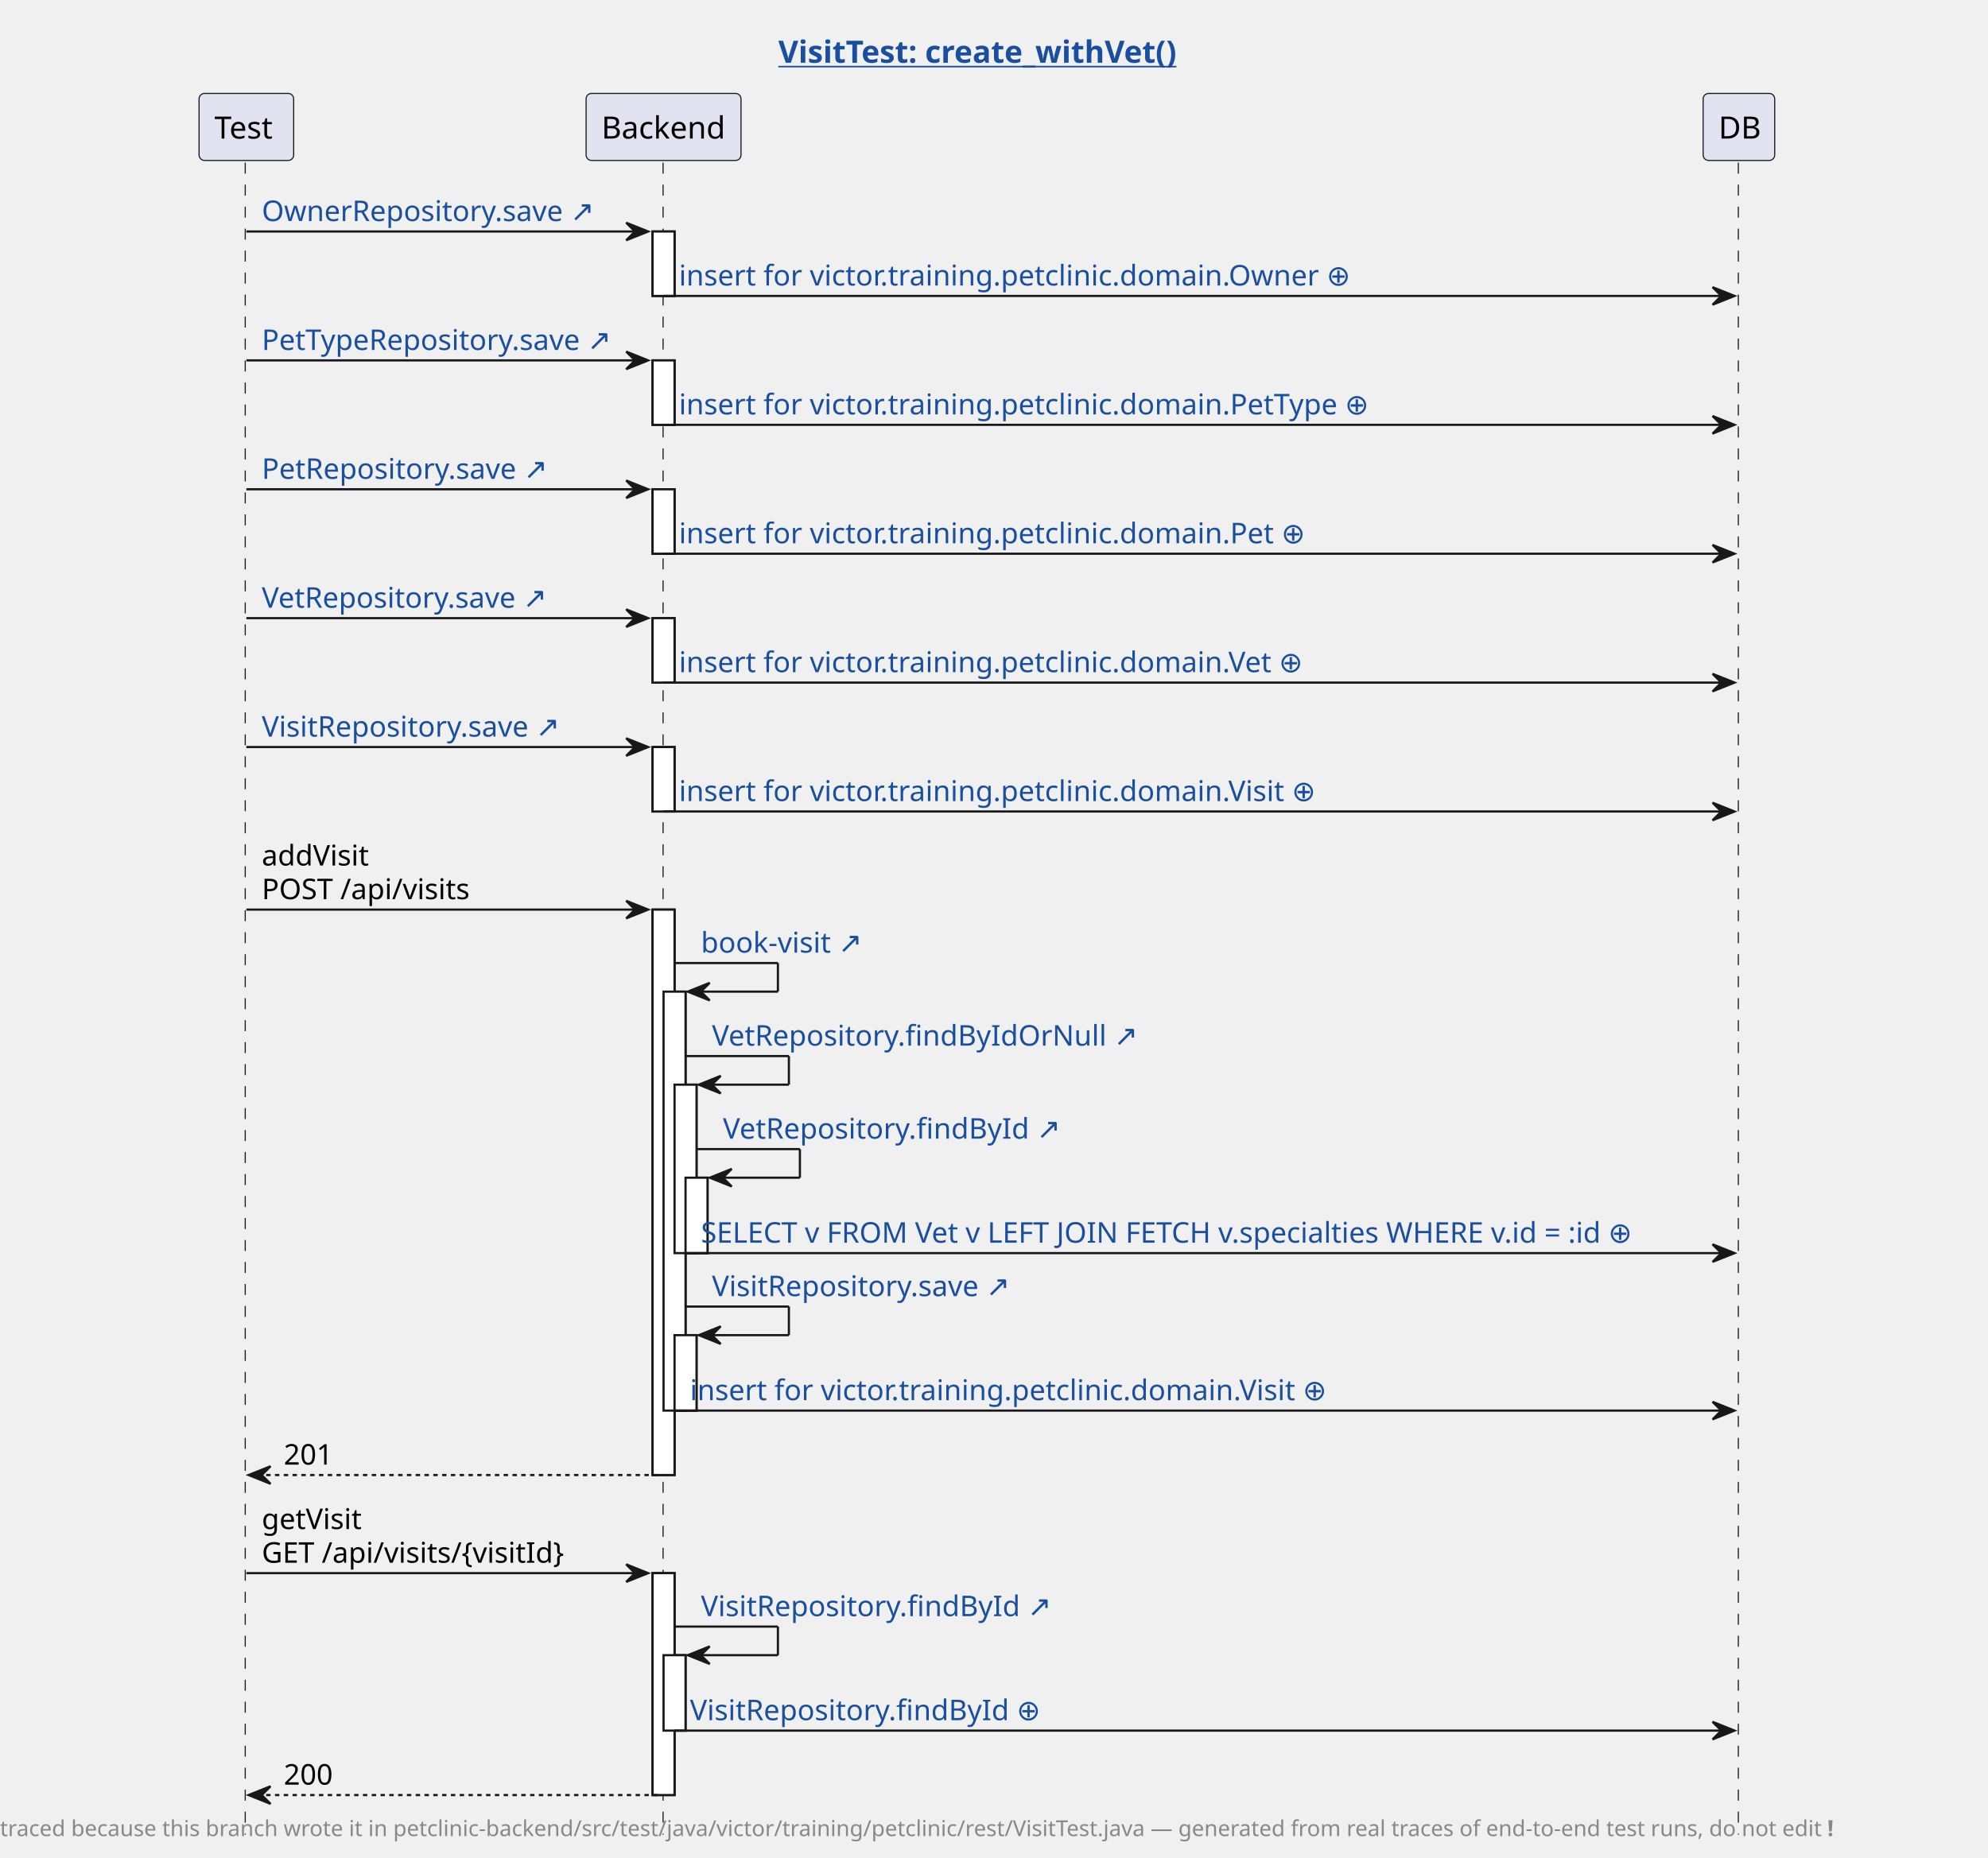
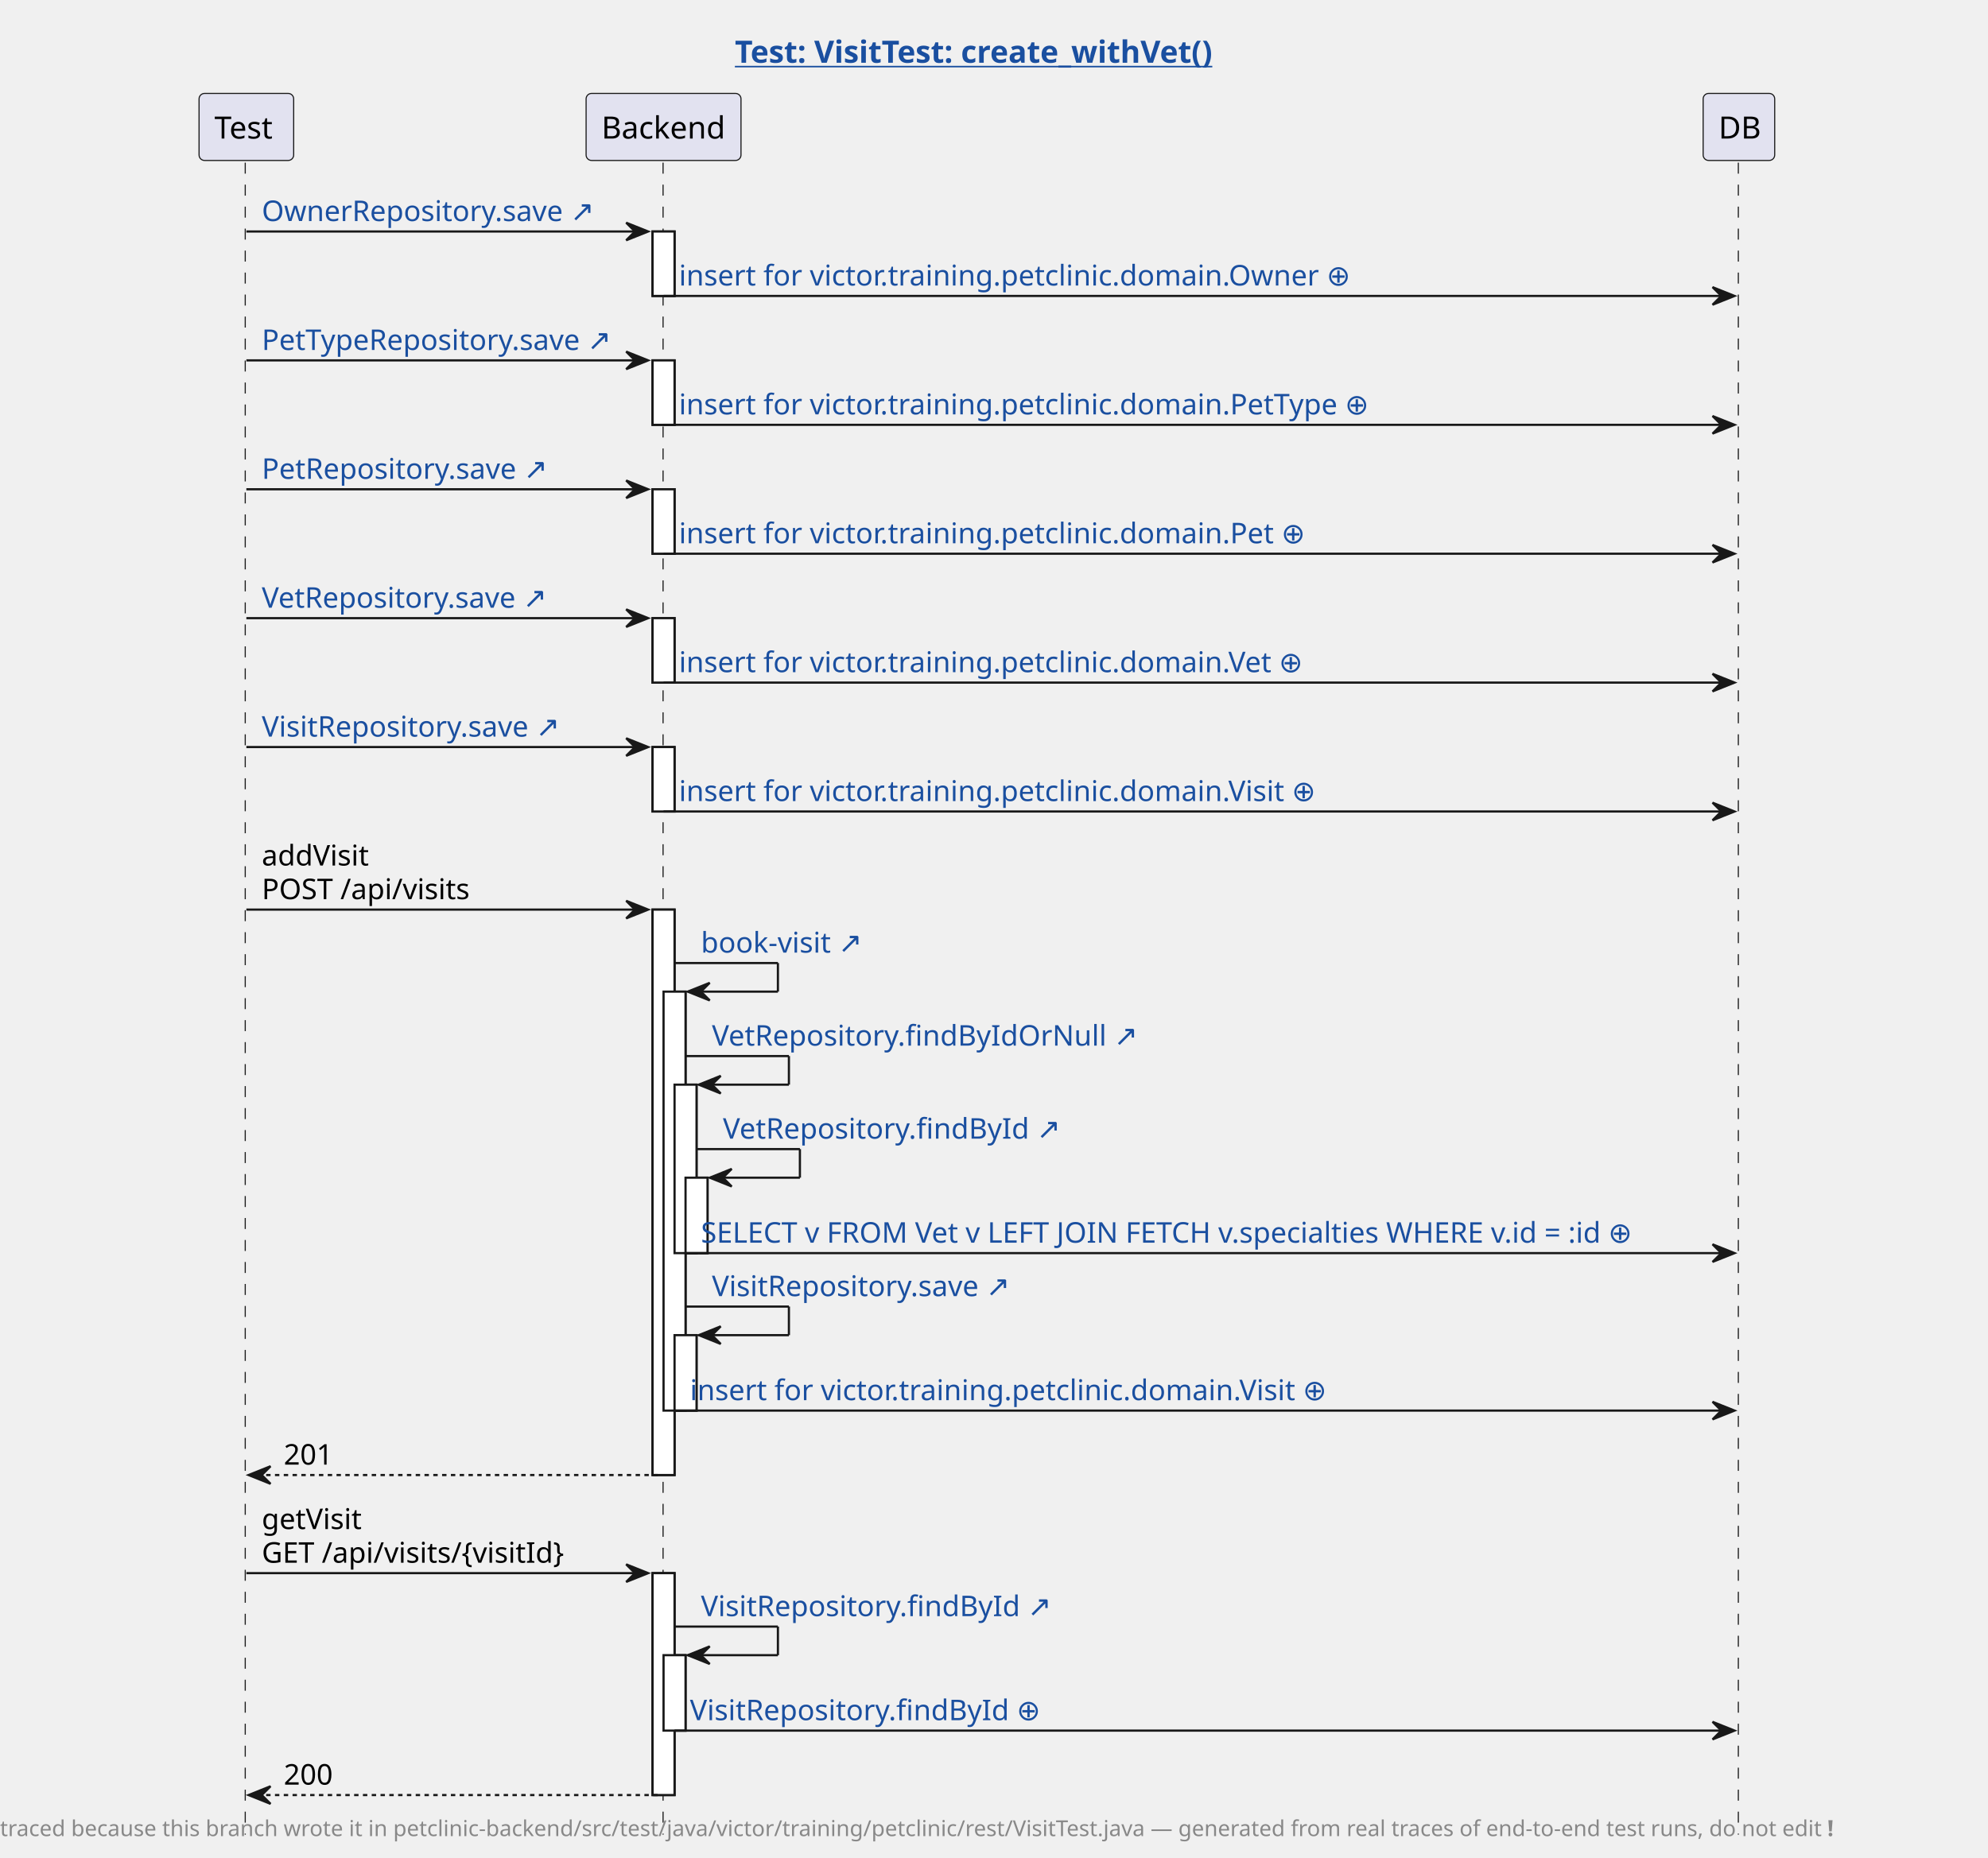
<svg xmlns="http://www.w3.org/2000/svg" xmlns:xlink="http://www.w3.org/1999/xlink" contentStyleType="text/css" data-diagram-type="SEQUENCE" height="845px" preserveAspectRatio="none" style="width:904px;height:845px;background:#FFFFFF;" version="1.1" viewBox="0 0 904 845" width="904px" zoomAndPan="magnify">
  <defs />
  <g>
    <a href="src://petclinic-backend/src/test/java/victor/training/petclinic/rest/VisitTest.java:256" target="_top" title="Click to open the test" xlink:actuate="onRequest" xlink:href="src://petclinic-backend/src/test/java/victor/training/petclinic/rest/VisitTest.java:256" xlink:show="new" xlink:title="Click to open the test" xlink:type="simple">
-       <text fill="#1A4FA0" font-family="sans-serif" font-size="14" font-weight="bold" lengthAdjust="spacing" text-decoration="underline" textLength="188.665" x="353.93" y="28.535">VisitTest: create_withVet()</text>
+       <text fill="#1A4FA0" font-family="sans-serif" font-size="14" font-weight="bold" lengthAdjust="spacing" text-decoration="underline" textLength="228.19" x="334.168" y="28.535">Test: VisitTest: create_withVet()</text>
    </a>
    <g>
      <rect fill="#FFFFFF" height="29.311" style="stroke:#181818;stroke-width:1;" width="10" x="296.736" y="105.287" />
    </g>
    <g>
      <rect fill="#FFFFFF" height="29.311" style="stroke:#181818;stroke-width:1;" width="10" x="296.736" y="163.908" />
    </g>
    <g>
      <rect fill="#FFFFFF" height="29.311" style="stroke:#181818;stroke-width:1;" width="10" x="296.736" y="222.529" />
    </g>
    <g>
      <rect fill="#FFFFFF" height="29.311" style="stroke:#181818;stroke-width:1;" width="10" x="296.736" y="281.15" />
    </g>
    <g>
      <rect fill="#FFFFFF" height="29.311" style="stroke:#181818;stroke-width:1;" width="10" x="296.736" y="339.772" />
    </g>
    <g>
      <rect fill="#FFFFFF" height="257.174" style="stroke:#181818;stroke-width:1;" width="10" x="296.736" y="413.703" />
    </g>
    <g>
      <rect fill="#FFFFFF" height="190.553" style="stroke:#181818;stroke-width:1;" width="10" x="301.736" y="451.014" />
    </g>
    <g>
      <rect fill="#FFFFFF" height="76.621" style="stroke:#181818;stroke-width:1;" width="10" x="306.736" y="493.324" />
    </g>
    <g>
      <rect fill="#FFFFFF" height="34.31" style="stroke:#181818;stroke-width:1;" width="10" x="311.736" y="535.635" />
    </g>
    <g>
      <rect fill="#FFFFFF" height="34.31" style="stroke:#181818;stroke-width:1;" width="10" x="306.736" y="607.256" />
    </g>
    <g>
      <rect fill="#FFFFFF" height="100.932" style="stroke:#181818;stroke-width:1;" width="10" x="296.736" y="715.498" />
    </g>
    <g>
      <rect fill="#FFFFFF" height="34.31" style="stroke:#181818;stroke-width:1;" width="10" x="301.736" y="752.809" />
    </g>
    <g class="participant-lifeline" data-entity-uid="part1" data-qualified-name="Test" id="part1-lifeline">
      <g>
        <rect fill="#000000" fill-opacity="0" height="760.453" width="8" x="108.03" y="73.977" />
        <line style="stroke:#181818;stroke-width:0.5;stroke-dasharray:5,5;" x1="111.518" x2="111.518" y1="73.977" y2="834.43" />
      </g>
    </g>
    <g class="participant-lifeline" data-entity-uid="part2" data-qualified-name="Backend" id="part2-lifeline">
      <g>
        <rect fill="#000000" fill-opacity="0" height="760.453" width="8" x="297.736" y="73.977" />
        <line style="stroke:#181818;stroke-width:0.5;stroke-dasharray:5,5;" x1="301.517" x2="301.517" y1="73.977" y2="834.43" />
      </g>
    </g>
    <g class="participant-lifeline" data-entity-uid="part3" data-qualified-name="DB" id="part3-lifeline">
      <g>
        <rect fill="#000000" fill-opacity="0" height="760.453" width="8" x="786.738" y="73.977" />
        <line style="stroke:#181818;stroke-width:0.5;stroke-dasharray:5,5;" x1="790.469" x2="790.469" y1="73.977" y2="834.43" />
      </g>
    </g>
    <g class="participant participant-head" data-entity-uid="part1" data-qualified-name="Test" id="part1-head">
      <rect fill="#E2E2F0" height="30.488" rx="2.5" ry="2.5" style="stroke:#181818;stroke-width:0.5;" width="43.025" x="90.518" y="42.488" />
      <text fill="#000000" font-family="sans-serif" font-size="14" lengthAdjust="spacing" textLength="29.025" x="97.518" y="63.023">Test</text>
    </g>
    <g class="participant participant-head" data-entity-uid="part2" data-qualified-name="Backend" id="part2-head">
      <rect fill="#E2E2F0" height="30.488" rx="2.5" ry="2.5" style="stroke:#181818;stroke-width:0.5;" width="70.438" x="266.517" y="42.488" />
      <text fill="#000000" font-family="sans-serif" font-size="14" lengthAdjust="spacing" textLength="56.438" x="273.517" y="63.023">Backend</text>
    </g>
    <g class="participant participant-head" data-entity-uid="part3" data-qualified-name="DB" id="part3-head">
      <rect fill="#E2E2F0" height="30.488" rx="2.5" ry="2.5" style="stroke:#181818;stroke-width:0.5;" width="32.539" x="774.469" y="42.488" />
      <text fill="#000000" font-family="sans-serif" font-size="14" lengthAdjust="spacing" textLength="18.539" x="781.469" y="63.023">DB</text>
    </g>
    <g>
      <rect fill="#FFFFFF" height="29.311" style="stroke:#181818;stroke-width:1;" width="10" x="296.736" y="105.287" />
    </g>
    <g>
      <rect fill="#FFFFFF" height="29.311" style="stroke:#181818;stroke-width:1;" width="10" x="296.736" y="163.908" />
    </g>
    <g>
      <rect fill="#FFFFFF" height="29.311" style="stroke:#181818;stroke-width:1;" width="10" x="296.736" y="222.529" />
    </g>
    <g>
      <rect fill="#FFFFFF" height="29.311" style="stroke:#181818;stroke-width:1;" width="10" x="296.736" y="281.15" />
    </g>
    <g>
      <rect fill="#FFFFFF" height="29.311" style="stroke:#181818;stroke-width:1;" width="10" x="296.736" y="339.772" />
    </g>
    <g>
      <rect fill="#FFFFFF" height="257.174" style="stroke:#181818;stroke-width:1;" width="10" x="296.736" y="413.703" />
    </g>
    <g>
      <rect fill="#FFFFFF" height="190.553" style="stroke:#181818;stroke-width:1;" width="10" x="301.736" y="451.014" />
    </g>
    <g>
      <rect fill="#FFFFFF" height="76.621" style="stroke:#181818;stroke-width:1;" width="10" x="306.736" y="493.324" />
    </g>
    <g>
      <rect fill="#FFFFFF" height="34.31" style="stroke:#181818;stroke-width:1;" width="10" x="311.736" y="535.635" />
    </g>
    <g>
      <rect fill="#FFFFFF" height="34.31" style="stroke:#181818;stroke-width:1;" width="10" x="306.736" y="607.256" />
    </g>
    <g>
      <rect fill="#FFFFFF" height="100.932" style="stroke:#181818;stroke-width:1;" width="10" x="296.736" y="715.498" />
    </g>
    <g>
      <rect fill="#FFFFFF" height="34.31" style="stroke:#181818;stroke-width:1;" width="10" x="301.736" y="752.809" />
    </g>
    <g class="message" data-entity-1="part1" data-entity-2="part2" id="msg1">
      <polygon fill="#181818" points="284.736,101.287,294.736,105.287,284.736,109.287,288.736,105.287" style="stroke:#181818;stroke-width:1;" />
      <line style="stroke:#181818;stroke-width:1;" x1="112.03" x2="290.736" y1="105.287" y2="105.287" />
      <a href="src://petclinic-backend/src/main/java/victor/training/petclinic/repository/OwnerRepository.java:19" target="_top" title="Click to open OwnerRepository.save" xlink:actuate="onRequest" xlink:href="src://petclinic-backend/src/main/java/victor/training/petclinic/repository/OwnerRepository.java:19" xlink:show="new" xlink:title="Click to open OwnerRepository.save" xlink:type="simple">
        <text fill="#1A4FA0" font-family="sans-serif" font-size="13" lengthAdjust="spacing" textLength="156.724" x="119.03" y="100.545">OwnerRepository.save ↗</text>
      </a>
    </g>
    <g class="message" data-entity-1="part2" data-entity-2="part3" id="msg2">
      <polygon fill="#181818" points="778.738,130.598,788.738,134.598,778.738,138.598,782.738,134.598" style="stroke:#181818;stroke-width:1;" />
      <line style="stroke:#181818;stroke-width:1;" x1="301.736" x2="784.738" y1="134.598" y2="134.598" />
      <a href="genseq://0bl9eup" target="_top" title="Click for the statement behind this call" xlink:actuate="onRequest" xlink:href="genseq://0bl9eup" xlink:show="new" xlink:title="Click for the statement behind this call" xlink:type="simple">
        <text fill="#1A4FA0" font-family="sans-serif" font-size="13" lengthAdjust="spacing" textLength="317.592" x="308.736" y="129.856">insert for victor.training.petclinic.domain.Owner ⊕</text>
      </a>
    </g>
    <g class="message" data-entity-1="part1" data-entity-2="part2" id="msg3">
      <polygon fill="#181818" points="284.736,159.908,294.736,163.908,284.736,167.908,288.736,163.908" style="stroke:#181818;stroke-width:1;" />
      <line style="stroke:#181818;stroke-width:1;" x1="112.03" x2="290.736" y1="163.908" y2="163.908" />
      <a href="src://petclinic-backend/src/main/java/victor/training/petclinic/repository/PetTypeRepository.java:15" target="_top" title="Click to open PetTypeRepository.save" xlink:actuate="onRequest" xlink:href="src://petclinic-backend/src/main/java/victor/training/petclinic/repository/PetTypeRepository.java:15" xlink:show="new" xlink:title="Click to open PetTypeRepository.save" xlink:type="simple">
        <text fill="#1A4FA0" font-family="sans-serif" font-size="13" lengthAdjust="spacing" textLength="165.706" x="119.03" y="159.166">PetTypeRepository.save ↗</text>
      </a>
    </g>
    <g class="message" data-entity-1="part2" data-entity-2="part3" id="msg4">
      <polygon fill="#181818" points="778.738,189.219,788.738,193.219,778.738,197.219,782.738,193.219" style="stroke:#181818;stroke-width:1;" />
      <line style="stroke:#181818;stroke-width:1;" x1="301.736" x2="784.738" y1="193.219" y2="193.219" />
      <a href="genseq://0p9c7zm" target="_top" title="Click for the statement behind this call" xlink:actuate="onRequest" xlink:href="genseq://0p9c7zm" xlink:show="new" xlink:title="Click for the statement behind this call" xlink:type="simple">
        <text fill="#1A4FA0" font-family="sans-serif" font-size="13" lengthAdjust="spacing" textLength="326.574" x="308.736" y="188.477">insert for victor.training.petclinic.domain.PetType ⊕</text>
      </a>
    </g>
    <g class="message" data-entity-1="part1" data-entity-2="part2" id="msg5">
      <polygon fill="#181818" points="284.736,218.529,294.736,222.529,284.736,226.529,288.736,222.529" style="stroke:#181818;stroke-width:1;" />
      <line style="stroke:#181818;stroke-width:1;" x1="112.03" x2="290.736" y1="222.529" y2="222.529" />
      <a href="src://petclinic-backend/src/main/java/victor/training/petclinic/repository/PetRepository.java:18" target="_top" title="Click to open PetRepository.save" xlink:actuate="onRequest" xlink:href="src://petclinic-backend/src/main/java/victor/training/petclinic/repository/PetRepository.java:18" xlink:show="new" xlink:title="Click to open PetRepository.save" xlink:type="simple">
        <text fill="#1A4FA0" font-family="sans-serif" font-size="13" lengthAdjust="spacing" textLength="135.269" x="119.03" y="217.787">PetRepository.save ↗</text>
      </a>
    </g>
    <g class="message" data-entity-1="part2" data-entity-2="part3" id="msg6">
      <polygon fill="#181818" points="778.738,247.84,788.738,251.84,778.738,255.84,782.738,251.84" style="stroke:#181818;stroke-width:1;" />
      <line style="stroke:#181818;stroke-width:1;" x1="301.736" x2="784.738" y1="251.84" y2="251.84" />
      <a href="genseq://06x47ad" target="_top" title="Click for the statement behind this call" xlink:actuate="onRequest" xlink:href="genseq://06x47ad" xlink:show="new" xlink:title="Click for the statement behind this call" xlink:type="simple">
        <text fill="#1A4FA0" font-family="sans-serif" font-size="13" lengthAdjust="spacing" textLength="296.137" x="308.736" y="247.098">insert for victor.training.petclinic.domain.Pet ⊕</text>
      </a>
    </g>
    <g class="message" data-entity-1="part1" data-entity-2="part2" id="msg7">
      <polygon fill="#181818" points="284.736,277.15,294.736,281.15,284.736,285.15,288.736,281.15" style="stroke:#181818;stroke-width:1;" />
      <line style="stroke:#181818;stroke-width:1;" x1="112.03" x2="290.736" y1="281.15" y2="281.15" />
      <a href="src://petclinic-backend/src/main/java/victor/training/petclinic/repository/VetRepository.java:23" target="_top" title="Click to open VetRepository.save" xlink:actuate="onRequest" xlink:href="src://petclinic-backend/src/main/java/victor/training/petclinic/repository/VetRepository.java:23" xlink:show="new" xlink:title="Click to open VetRepository.save" xlink:type="simple">
        <text fill="#1A4FA0" font-family="sans-serif" font-size="13" lengthAdjust="spacing" textLength="136.583" x="119.03" y="276.408">VetRepository.save ↗</text>
      </a>
    </g>
    <g class="message" data-entity-1="part2" data-entity-2="part3" id="msg8">
      <polygon fill="#181818" points="778.738,306.461,788.738,310.461,778.738,314.461,782.738,310.461" style="stroke:#181818;stroke-width:1;" />
      <line style="stroke:#181818;stroke-width:1;" x1="301.736" x2="784.738" y1="310.461" y2="310.461" />
      <a href="genseq://1rbt9aw" target="_top" title="Click for the statement behind this call" xlink:actuate="onRequest" xlink:href="genseq://1rbt9aw" xlink:show="new" xlink:title="Click for the statement behind this call" xlink:type="simple">
        <text fill="#1A4FA0" font-family="sans-serif" font-size="13" lengthAdjust="spacing" textLength="297.451" x="308.736" y="305.719">insert for victor.training.petclinic.domain.Vet ⊕</text>
      </a>
    </g>
    <g class="message" data-entity-1="part1" data-entity-2="part2" id="msg9">
      <polygon fill="#181818" points="284.736,335.772,294.736,339.772,284.736,343.772,288.736,339.772" style="stroke:#181818;stroke-width:1;" />
      <line style="stroke:#181818;stroke-width:1;" x1="112.03" x2="290.736" y1="339.772" y2="339.772" />
      <a href="src://petclinic-backend/src/main/java/victor/training/petclinic/repository/VisitRepository.java:14" target="_top" title="Click to open VisitRepository.save" xlink:actuate="onRequest" xlink:href="src://petclinic-backend/src/main/java/victor/training/petclinic/repository/VisitRepository.java:14" xlink:show="new" xlink:title="Click to open VisitRepository.save" xlink:type="simple">
        <text fill="#1A4FA0" font-family="sans-serif" font-size="13" lengthAdjust="spacing" textLength="143.482" x="119.03" y="335.029">VisitRepository.save ↗</text>
      </a>
    </g>
    <g class="message" data-entity-1="part2" data-entity-2="part3" id="msg10">
      <polygon fill="#181818" points="778.738,365.082,788.738,369.082,778.738,373.082,782.738,369.082" style="stroke:#181818;stroke-width:1;" />
      <line style="stroke:#181818;stroke-width:1;" x1="301.736" x2="784.738" y1="369.082" y2="369.082" />
      <a href="genseq://0i9d302" target="_top" title="Click for the statement behind this call" xlink:actuate="onRequest" xlink:href="genseq://0i9d302" xlink:show="new" xlink:title="Click for the statement behind this call" xlink:type="simple">
        <text fill="#1A4FA0" font-family="sans-serif" font-size="13" lengthAdjust="spacing" textLength="304.351" x="308.736" y="364.34">insert for victor.training.petclinic.domain.Visit ⊕</text>
      </a>
    </g>
    <g class="message" data-entity-1="part1" data-entity-2="part2" id="msg11">
      <polygon fill="#181818" points="284.736,409.703,294.736,413.703,284.736,417.703,288.736,413.703" style="stroke:#181818;stroke-width:1;" />
      <line style="stroke:#181818;stroke-width:1;" x1="112.03" x2="290.736" y1="413.703" y2="413.703" />
      <text fill="#000000" font-family="sans-serif" font-size="13" lengthAdjust="spacing" textLength="51.048" x="119.03" y="393.65">addVisit</text>
      <text fill="#000000" font-family="sans-serif" font-size="13" lengthAdjust="spacing" textLength="101.734" x="119.03" y="408.961">POST /api/visits</text>
    </g>
    <g class="message" data-entity-1="part2" data-entity-2="part2" id="msg12">
      <line style="stroke:#181818;stroke-width:1;" x1="306.736" x2="353.736" y1="438.014" y2="438.014" />
      <line style="stroke:#181818;stroke-width:1;" x1="353.736" x2="353.736" y1="438.014" y2="451.014" />
      <line style="stroke:#181818;stroke-width:1;" x1="312.736" x2="353.736" y1="451.014" y2="451.014" />
      <polygon fill="#181818" points="322.736,447.014,312.736,451.014,322.736,455.014,318.736,451.014" style="stroke:#181818;stroke-width:1;" />
      <a href="src://petclinic-backend/src/main/java/victor/training/petclinic/rest/VisitRestController.java:72" target="_top" title="Click to open VisitRestController.bookVisit" xlink:actuate="onRequest" xlink:href="src://petclinic-backend/src/main/java/victor/training/petclinic/rest/VisitRestController.java:72" xlink:show="new" xlink:title="Click to open VisitRestController.bookVisit" xlink:type="simple">
        <text fill="#1A4FA0" font-family="sans-serif" font-size="13" lengthAdjust="spacing" textLength="82.12" x="318.736" y="433.272">book-visit ↗</text>
      </a>
    </g>
    <g class="message" data-entity-1="part2" data-entity-2="part2" id="msg13">
      <line style="stroke:#181818;stroke-width:1;" x1="311.736" x2="358.736" y1="480.324" y2="480.324" />
      <line style="stroke:#181818;stroke-width:1;" x1="358.736" x2="358.736" y1="480.324" y2="493.324" />
      <line style="stroke:#181818;stroke-width:1;" x1="317.736" x2="358.736" y1="493.324" y2="493.324" />
      <polygon fill="#181818" points="327.736,489.324,317.736,493.324,327.736,497.324,323.736,493.324" style="stroke:#181818;stroke-width:1;" />
      <a href="src://petclinic-backend/src/main/java/victor/training/petclinic/repository/VetRepository.java:19" target="_top" title="Click to open VetRepository.findByIdOrNull" xlink:actuate="onRequest" xlink:href="src://petclinic-backend/src/main/java/victor/training/petclinic/repository/VetRepository.java:19" xlink:show="new" xlink:title="Click to open VetRepository.findByIdOrNull" xlink:type="simple">
        <text fill="#1A4FA0" font-family="sans-serif" font-size="13" lengthAdjust="spacing" textLength="200.395" x="323.736" y="475.582">VetRepository.findByIdOrNull ↗</text>
      </a>
    </g>
    <g class="message" data-entity-1="part2" data-entity-2="part2" id="msg14">
      <line style="stroke:#181818;stroke-width:1;" x1="316.736" x2="363.736" y1="522.635" y2="522.635" />
      <line style="stroke:#181818;stroke-width:1;" x1="363.736" x2="363.736" y1="522.635" y2="535.635" />
      <line style="stroke:#181818;stroke-width:1;" x1="322.736" x2="363.736" y1="535.635" y2="535.635" />
      <polygon fill="#181818" points="332.736,531.635,322.736,535.635,332.736,539.635,328.736,535.635" style="stroke:#181818;stroke-width:1;" />
      <a href="src://petclinic-backend/src/main/java/victor/training/petclinic/repository/VetRepository.java:16" target="_top" title="Click to open VetRepository.findById" xlink:actuate="onRequest" xlink:href="src://petclinic-backend/src/main/java/victor/training/petclinic/repository/VetRepository.java:16" xlink:show="new" xlink:title="Click to open VetRepository.findById" xlink:type="simple">
        <text fill="#1A4FA0" font-family="sans-serif" font-size="13" lengthAdjust="spacing" textLength="159.79" x="328.736" y="517.893">VetRepository.findById ↗</text>
      </a>
    </g>
    <g class="message" data-entity-1="part2" data-entity-2="part3" id="msg15">
      <polygon fill="#181818" points="778.738,565.945,788.738,569.945,778.738,573.945,782.738,569.945" style="stroke:#181818;stroke-width:1;" />
      <line style="stroke:#181818;stroke-width:1;" x1="311.736" x2="784.738" y1="569.945" y2="569.945" />
      <a href="genseq://0g0dio5" target="_top" title="Click for the statement behind this call" xlink:actuate="onRequest" xlink:href="genseq://0g0dio5" xlink:show="new" xlink:title="Click for the statement behind this call" xlink:type="simple">
        <text fill="#1A4FA0" font-family="sans-serif" font-size="13" lengthAdjust="spacing" textLength="445.002" x="318.736" y="565.203">SELECT v FROM Vet v LEFT JOIN FETCH v.specialties WHERE v.id = :id ⊕</text>
      </a>
    </g>
    <g class="message" data-entity-1="part2" data-entity-2="part2" id="msg16">
      <line style="stroke:#181818;stroke-width:1;" x1="311.736" x2="358.736" y1="594.256" y2="594.256" />
      <line style="stroke:#181818;stroke-width:1;" x1="358.736" x2="358.736" y1="594.256" y2="607.256" />
      <line style="stroke:#181818;stroke-width:1;" x1="317.736" x2="358.736" y1="607.256" y2="607.256" />
      <polygon fill="#181818" points="327.736,603.256,317.736,607.256,327.736,611.256,323.736,607.256" style="stroke:#181818;stroke-width:1;" />
      <a href="src://petclinic-backend/src/main/java/victor/training/petclinic/repository/VisitRepository.java:14" target="_top" title="Click to open VisitRepository.save" xlink:actuate="onRequest" xlink:href="src://petclinic-backend/src/main/java/victor/training/petclinic/repository/VisitRepository.java:14" xlink:show="new" xlink:title="Click to open VisitRepository.save" xlink:type="simple">
        <text fill="#1A4FA0" font-family="sans-serif" font-size="13" lengthAdjust="spacing" textLength="143.482" x="323.736" y="589.514">VisitRepository.save ↗</text>
      </a>
    </g>
    <g class="message" data-entity-1="part2" data-entity-2="part3" id="msg17">
      <polygon fill="#181818" points="778.738,637.566,788.738,641.566,778.738,645.566,782.738,641.566" style="stroke:#181818;stroke-width:1;" />
      <line style="stroke:#181818;stroke-width:1;" x1="306.736" x2="784.738" y1="641.566" y2="641.566" />
      <a href="genseq://1j05ndl" target="_top" title="Click for the statement behind this call" xlink:actuate="onRequest" xlink:href="genseq://1j05ndl" xlink:show="new" xlink:title="Click for the statement behind this call" xlink:type="simple">
        <text fill="#1A4FA0" font-family="sans-serif" font-size="13" lengthAdjust="spacing" textLength="304.351" x="313.736" y="636.824">insert for victor.training.petclinic.domain.Visit ⊕</text>
      </a>
    </g>
    <g class="message" data-entity-1="part2" data-entity-2="part1" id="msg18">
      <polygon fill="#181818" points="123.03,666.877,113.03,670.877,123.03,674.877,119.03,670.877" style="stroke:#181818;stroke-width:1;" />
      <line style="stroke:#181818;stroke-width:1;stroke-dasharray:2,2;" x1="117.03" x2="300.736" y1="670.877" y2="670.877" />
      <text fill="#000000" font-family="sans-serif" font-size="13" lengthAdjust="spacing" textLength="24.661" x="129.03" y="666.135">201</text>
    </g>
    <g class="message" data-entity-1="part1" data-entity-2="part2" id="msg19">
      <polygon fill="#181818" points="284.736,711.498,294.736,715.498,284.736,719.498,288.736,715.498" style="stroke:#181818;stroke-width:1;" />
      <line style="stroke:#181818;stroke-width:1;" x1="112.03" x2="290.736" y1="715.498" y2="715.498" />
      <text fill="#000000" font-family="sans-serif" font-size="13" lengthAdjust="spacing" textLength="47.715" x="119.03" y="695.445">getVisit</text>
      <text fill="#000000" font-family="sans-serif" font-size="13" lengthAdjust="spacing" textLength="146.821" x="119.03" y="710.756">GET /api/visits/{visitId}</text>
    </g>
    <g class="message" data-entity-1="part2" data-entity-2="part2" id="msg20">
      <line style="stroke:#181818;stroke-width:1;" x1="306.736" x2="353.736" y1="739.809" y2="739.809" />
      <line style="stroke:#181818;stroke-width:1;" x1="353.736" x2="353.736" y1="739.809" y2="752.809" />
      <line style="stroke:#181818;stroke-width:1;" x1="312.736" x2="353.736" y1="752.809" y2="752.809" />
      <polygon fill="#181818" points="322.736,748.809,312.736,752.809,322.736,756.809,318.736,752.809" style="stroke:#181818;stroke-width:1;" />
      <a href="src://petclinic-backend/src/main/java/victor/training/petclinic/repository/VisitRepository.java:12" target="_top" title="Click to open VisitRepository.findById" xlink:actuate="onRequest" xlink:href="src://petclinic-backend/src/main/java/victor/training/petclinic/repository/VisitRepository.java:12" xlink:show="new" xlink:title="Click to open VisitRepository.findById" xlink:type="simple">
        <text fill="#1A4FA0" font-family="sans-serif" font-size="13" lengthAdjust="spacing" textLength="166.69" x="318.736" y="735.066">VisitRepository.findById ↗</text>
      </a>
    </g>
    <g class="message" data-entity-1="part2" data-entity-2="part3" id="msg21">
      <polygon fill="#181818" points="778.738,783.119,788.738,787.119,778.738,791.119,782.738,787.119" style="stroke:#181818;stroke-width:1;" />
      <line style="stroke:#181818;stroke-width:1;" x1="306.736" x2="784.738" y1="787.119" y2="787.119" />
      <a href="genseq://1377hzq" target="_top" title="Click for the statement behind this call" xlink:actuate="onRequest" xlink:href="genseq://1377hzq" xlink:show="new" xlink:title="Click for the statement behind this call" xlink:type="simple">
        <text fill="#1A4FA0" font-family="sans-serif" font-size="13" lengthAdjust="spacing" textLength="163.097" x="313.736" y="782.377">VisitRepository.findById ⊕</text>
      </a>
    </g>
    <g class="message" data-entity-1="part2" data-entity-2="part1" id="msg22">
      <polygon fill="#181818" points="123.03,812.43,113.03,816.43,123.03,820.43,119.03,816.43" style="stroke:#181818;stroke-width:1;" />
      <line style="stroke:#181818;stroke-width:1;stroke-dasharray:2,2;" x1="117.03" x2="300.736" y1="816.43" y2="816.43" />
      <text fill="#000000" font-family="sans-serif" font-size="13" lengthAdjust="spacing" textLength="24.661" x="129.03" y="811.688">200</text>
    </g>
    <text fill="#888888" font-family="sans-serif" font-size="10" lengthAdjust="spacing" textLength="896.525" x="0" y="835.098">traced because this branch wrote it in petclinic-backend/src/test/java/victor/training/petclinic/rest/VisitTest.java — generated from real traces of end-to-end test runs, do not edit ❗</text>
  </g>
</svg>
